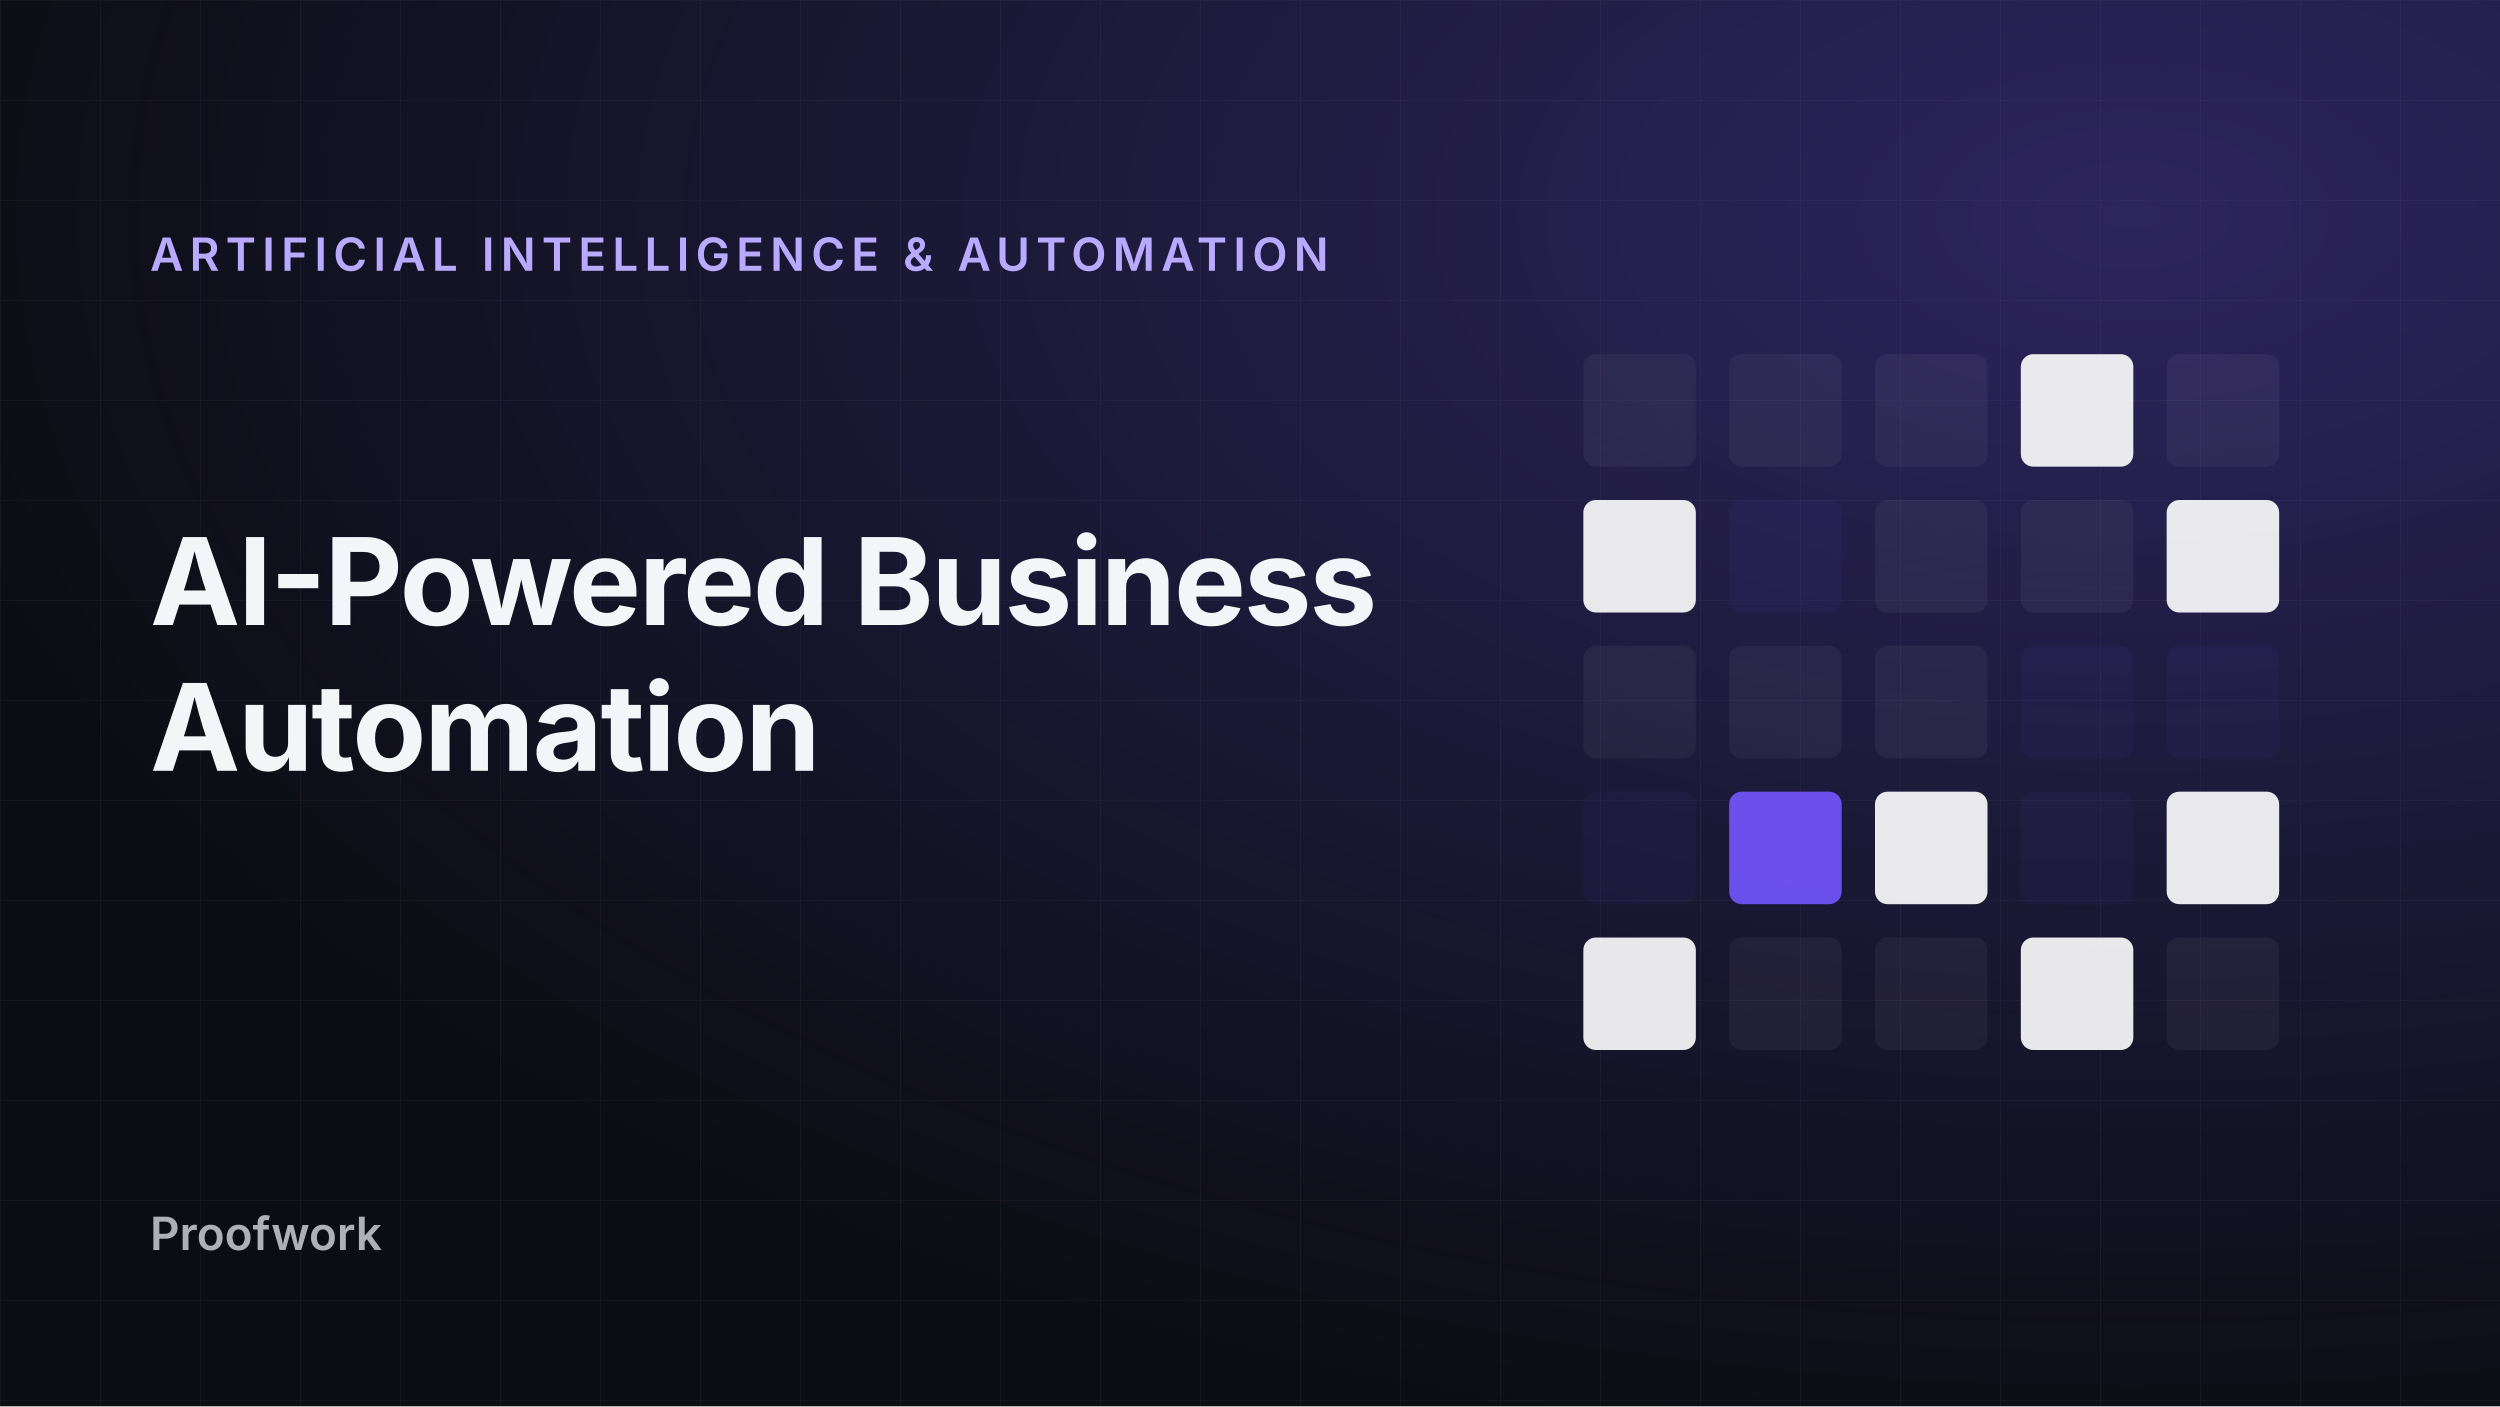
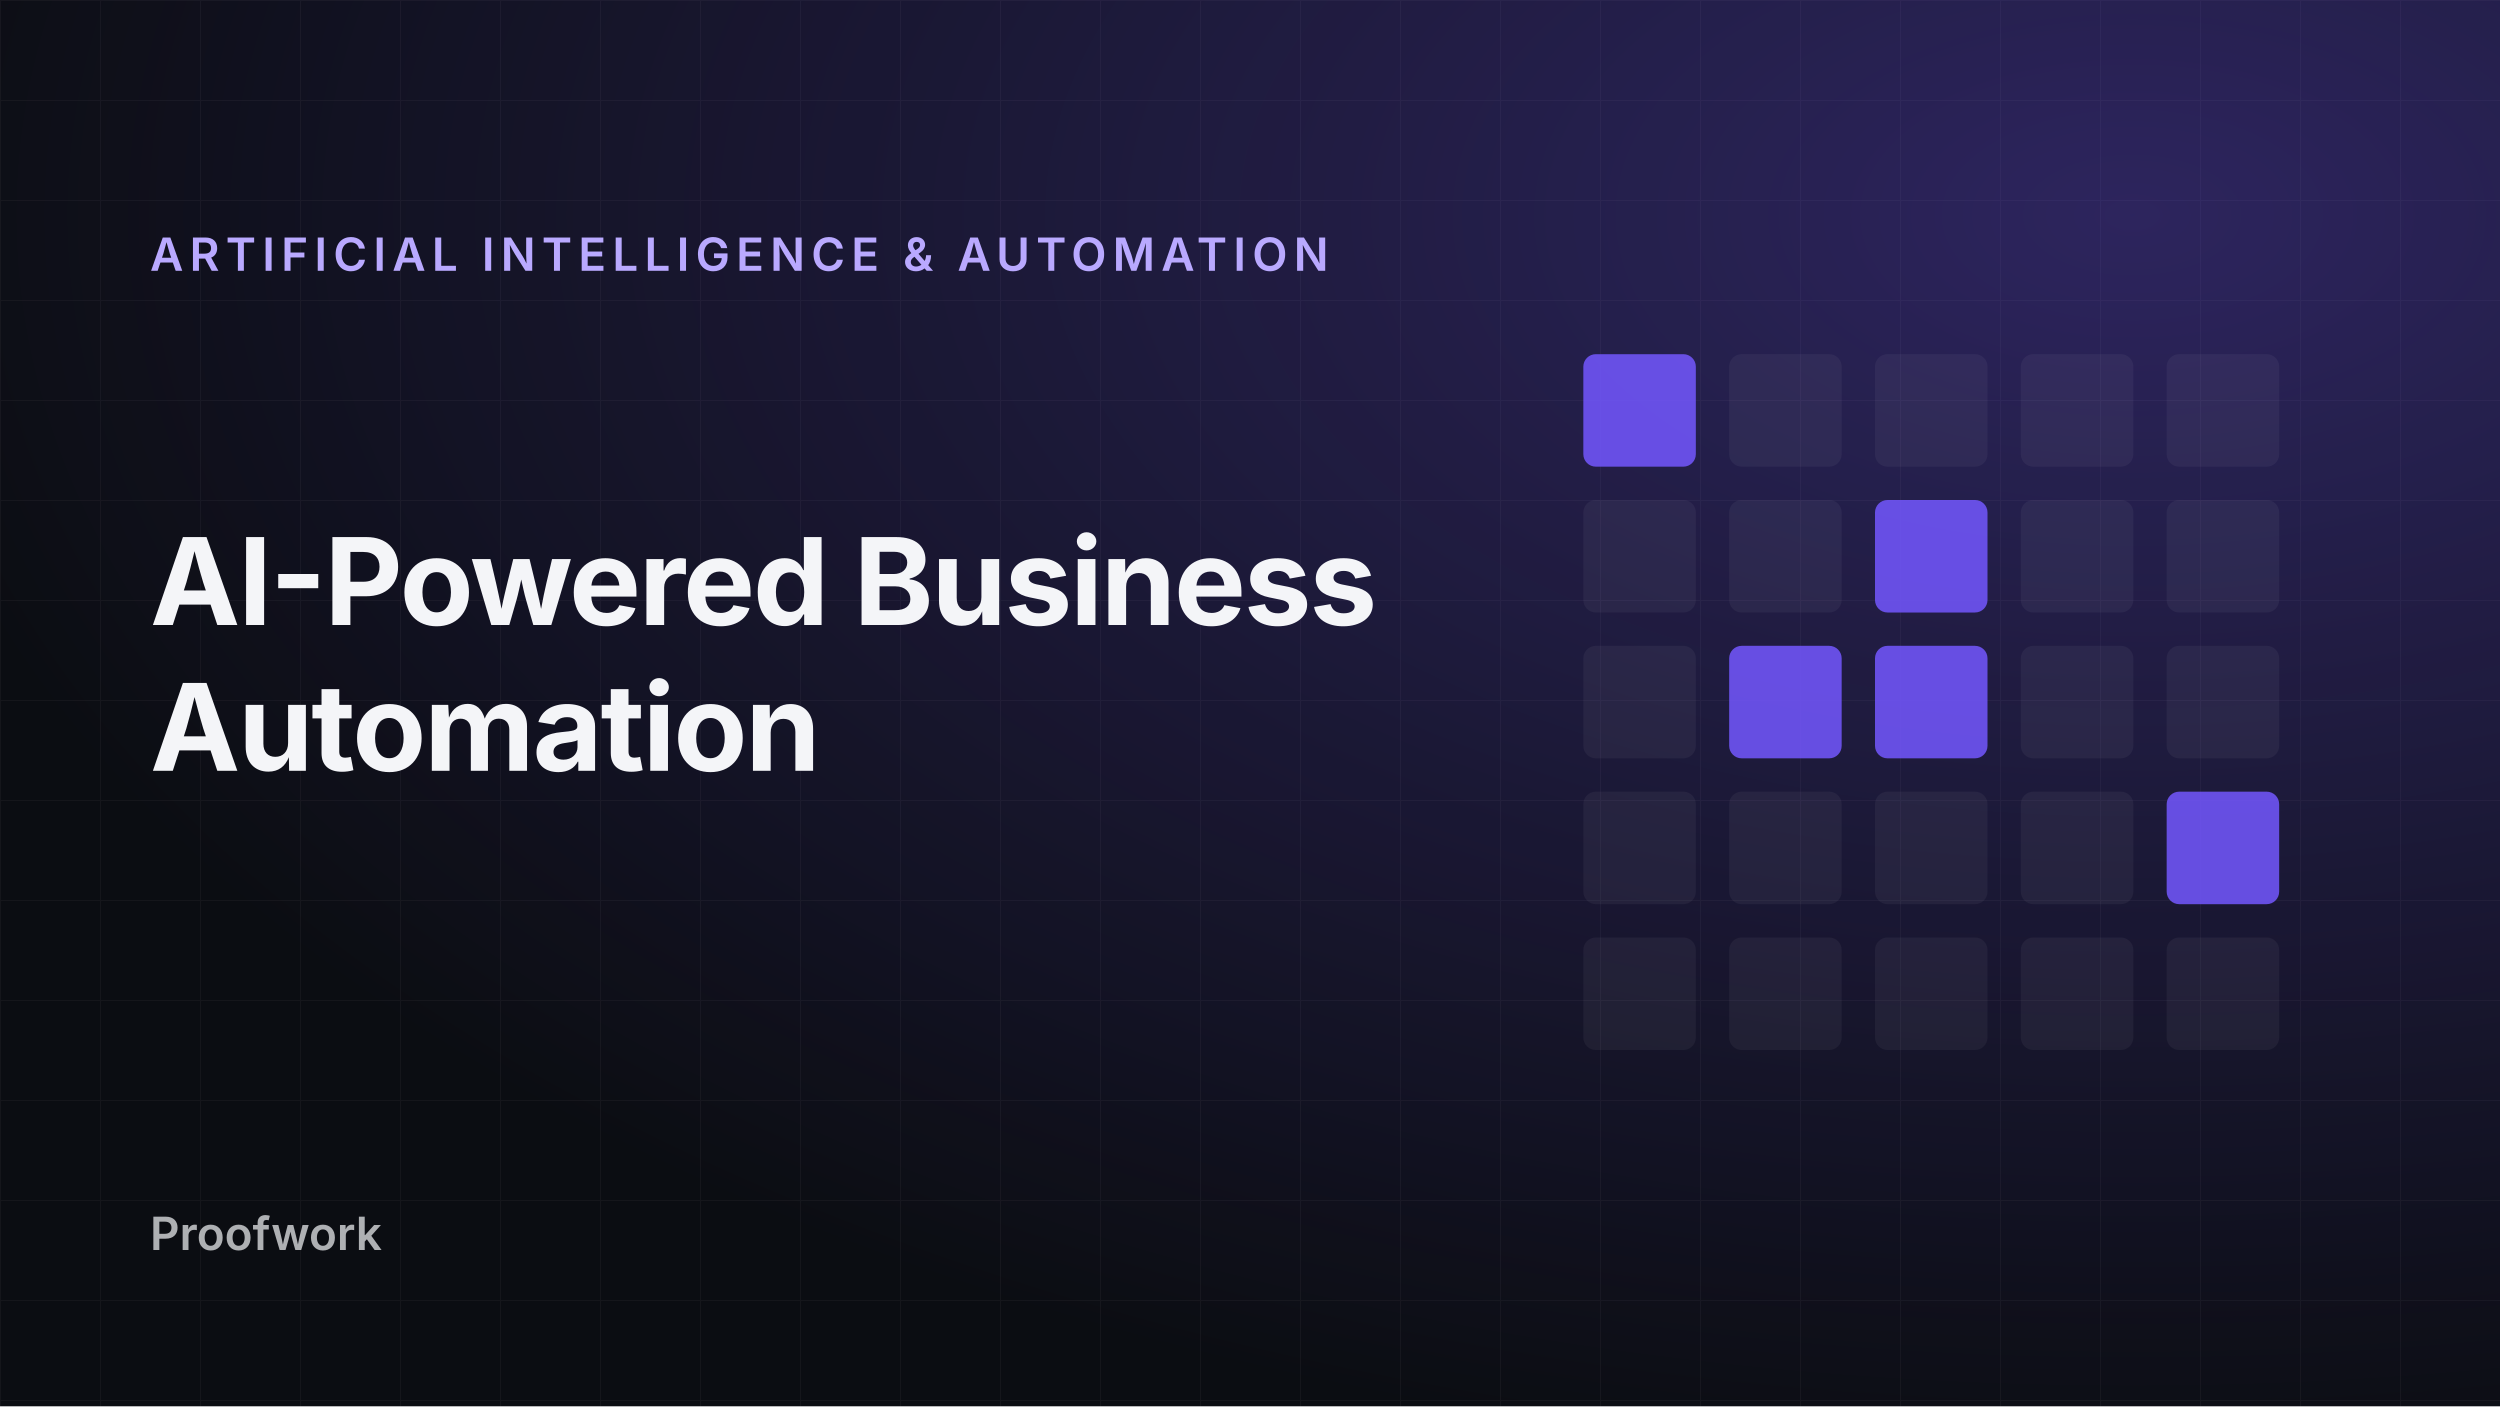
<svg xmlns="http://www.w3.org/2000/svg" width="1200" height="675" viewBox="0 0 1200 675" role="img" aria-label="AI-Powered Business Automation">
  <defs>
    <radialGradient id="g" cx="0.85" cy="0.15" r="0.9">
      <stop offset="0" stop-color="#7457FF" stop-opacity="0.32" />
      <stop offset="1" stop-color="#7457FF" stop-opacity="0" />
    </radialGradient>
    <pattern id="p" width="48" height="48" patternUnits="userSpaceOnUse">
      <path d="M48 0H0V48" fill="none" stroke="#ffffff" stroke-opacity="0.04" />
    </pattern>
  </defs>
  <rect width="1200" height="675" fill="#0B0D12" />
  <rect width="1200" height="675" fill="url(#p)" />
  <rect width="1200" height="675" fill="url(#g)" />
-   <rect x="760" y="170" width="54" height="54" rx="6" fill="#ffffff" fill-opacity="0.05" />
+   <rect x="760" y="170" width="54" height="54" rx="6" fill="#7457FF" fill-opacity="0.85" />
  <rect x="830" y="170" width="54" height="54" rx="6" fill="#ffffff" fill-opacity="0.05" />
  <rect x="900" y="170" width="54" height="54" rx="6" fill="#ffffff" fill-opacity="0.05" />
-   <rect x="970" y="170" width="54" height="54" rx="6" fill="#ffffff" fill-opacity="0.9" />
+   <rect x="970" y="170" width="54" height="54" rx="6" fill="#ffffff" fill-opacity="0.05" />
  <rect x="1040" y="170" width="54" height="54" rx="6" fill="#ffffff" fill-opacity="0.05" />
-   <rect x="760" y="240" width="54" height="54" rx="6" fill="#ffffff" fill-opacity="0.9" />
-   <rect x="830" y="240" width="54" height="54" rx="6" fill="#7457FF" fill-opacity="0.05" />
-   <rect x="900" y="240" width="54" height="54" rx="6" fill="#ffffff" fill-opacity="0.05" />
+   <rect x="760" y="240" width="54" height="54" rx="6" fill="#ffffff" fill-opacity="0.05" />
+   <rect x="830" y="240" width="54" height="54" rx="6" fill="#ffffff" fill-opacity="0.05" />
+   <rect x="900" y="240" width="54" height="54" rx="6" fill="#7457FF" fill-opacity="0.85" />
  <rect x="970" y="240" width="54" height="54" rx="6" fill="#ffffff" fill-opacity="0.05" />
-   <rect x="1040" y="240" width="54" height="54" rx="6" fill="#ffffff" fill-opacity="0.9" />
+   <rect x="1040" y="240" width="54" height="54" rx="6" fill="#ffffff" fill-opacity="0.05" />
  <rect x="760" y="310" width="54" height="54" rx="6" fill="#ffffff" fill-opacity="0.05" />
-   <rect x="830" y="310" width="54" height="54" rx="6" fill="#ffffff" fill-opacity="0.05" />
-   <rect x="900" y="310" width="54" height="54" rx="6" fill="#ffffff" fill-opacity="0.05" />
-   <rect x="970" y="310" width="54" height="54" rx="6" fill="#7457FF" fill-opacity="0.05" />
-   <rect x="1040" y="310" width="54" height="54" rx="6" fill="#7457FF" fill-opacity="0.05" />
-   <rect x="760" y="380" width="54" height="54" rx="6" fill="#7457FF" fill-opacity="0.05" />
-   <rect x="830" y="380" width="54" height="54" rx="6" fill="#7457FF" fill-opacity="0.9" />
-   <rect x="900" y="380" width="54" height="54" rx="6" fill="#ffffff" fill-opacity="0.9" />
-   <rect x="970" y="380" width="54" height="54" rx="6" fill="#7457FF" fill-opacity="0.05" />
-   <rect x="1040" y="380" width="54" height="54" rx="6" fill="#ffffff" fill-opacity="0.9" />
-   <rect x="760" y="450" width="54" height="54" rx="6" fill="#ffffff" fill-opacity="0.9" />
+   <rect x="830" y="310" width="54" height="54" rx="6" fill="#7457FF" fill-opacity="0.85" />
+   <rect x="900" y="310" width="54" height="54" rx="6" fill="#7457FF" fill-opacity="0.85" />
+   <rect x="970" y="310" width="54" height="54" rx="6" fill="#ffffff" fill-opacity="0.05" />
+   <rect x="1040" y="310" width="54" height="54" rx="6" fill="#ffffff" fill-opacity="0.05" />
+   <rect x="760" y="380" width="54" height="54" rx="6" fill="#ffffff" fill-opacity="0.05" />
+   <rect x="830" y="380" width="54" height="54" rx="6" fill="#ffffff" fill-opacity="0.05" />
+   <rect x="900" y="380" width="54" height="54" rx="6" fill="#ffffff" fill-opacity="0.05" />
+   <rect x="970" y="380" width="54" height="54" rx="6" fill="#ffffff" fill-opacity="0.05" />
+   <rect x="1040" y="380" width="54" height="54" rx="6" fill="#7457FF" fill-opacity="0.85" />
+   <rect x="760" y="450" width="54" height="54" rx="6" fill="#ffffff" fill-opacity="0.05" />
  <rect x="830" y="450" width="54" height="54" rx="6" fill="#ffffff" fill-opacity="0.05" />
  <rect x="900" y="450" width="54" height="54" rx="6" fill="#ffffff" fill-opacity="0.05" />
-   <rect x="970" y="450" width="54" height="54" rx="6" fill="#ffffff" fill-opacity="0.9" />
+   <rect x="970" y="450" width="54" height="54" rx="6" fill="#ffffff" fill-opacity="0.05" />
  <rect x="1040" y="450" width="54" height="54" rx="6" fill="#ffffff" fill-opacity="0.05" />
  <text x="72" y="130" font-family="Inter, Arial, sans-serif" font-size="22" font-weight="600" fill="#B9A9FF" letter-spacing="3">ARTIFICIAL INTELLIGENCE &amp; AUTOMATION</text>
  <text x="72" y="300" font-family="Bricolage Grotesque, Inter, Arial, sans-serif" font-size="58" font-weight="700" fill="#F4F5F8" letter-spacing="-1">AI-Powered Business</text>
  <text x="72" y="370" font-family="Bricolage Grotesque, Inter, Arial, sans-serif" font-size="58" font-weight="700" fill="#F4F5F8" letter-spacing="-1">Automation</text>
  <text x="72" y="600" font-family="Inter, Arial, sans-serif" font-size="22" font-weight="600" fill="#F4F5F8" fill-opacity="0.7">Proofwork</text>
</svg>
